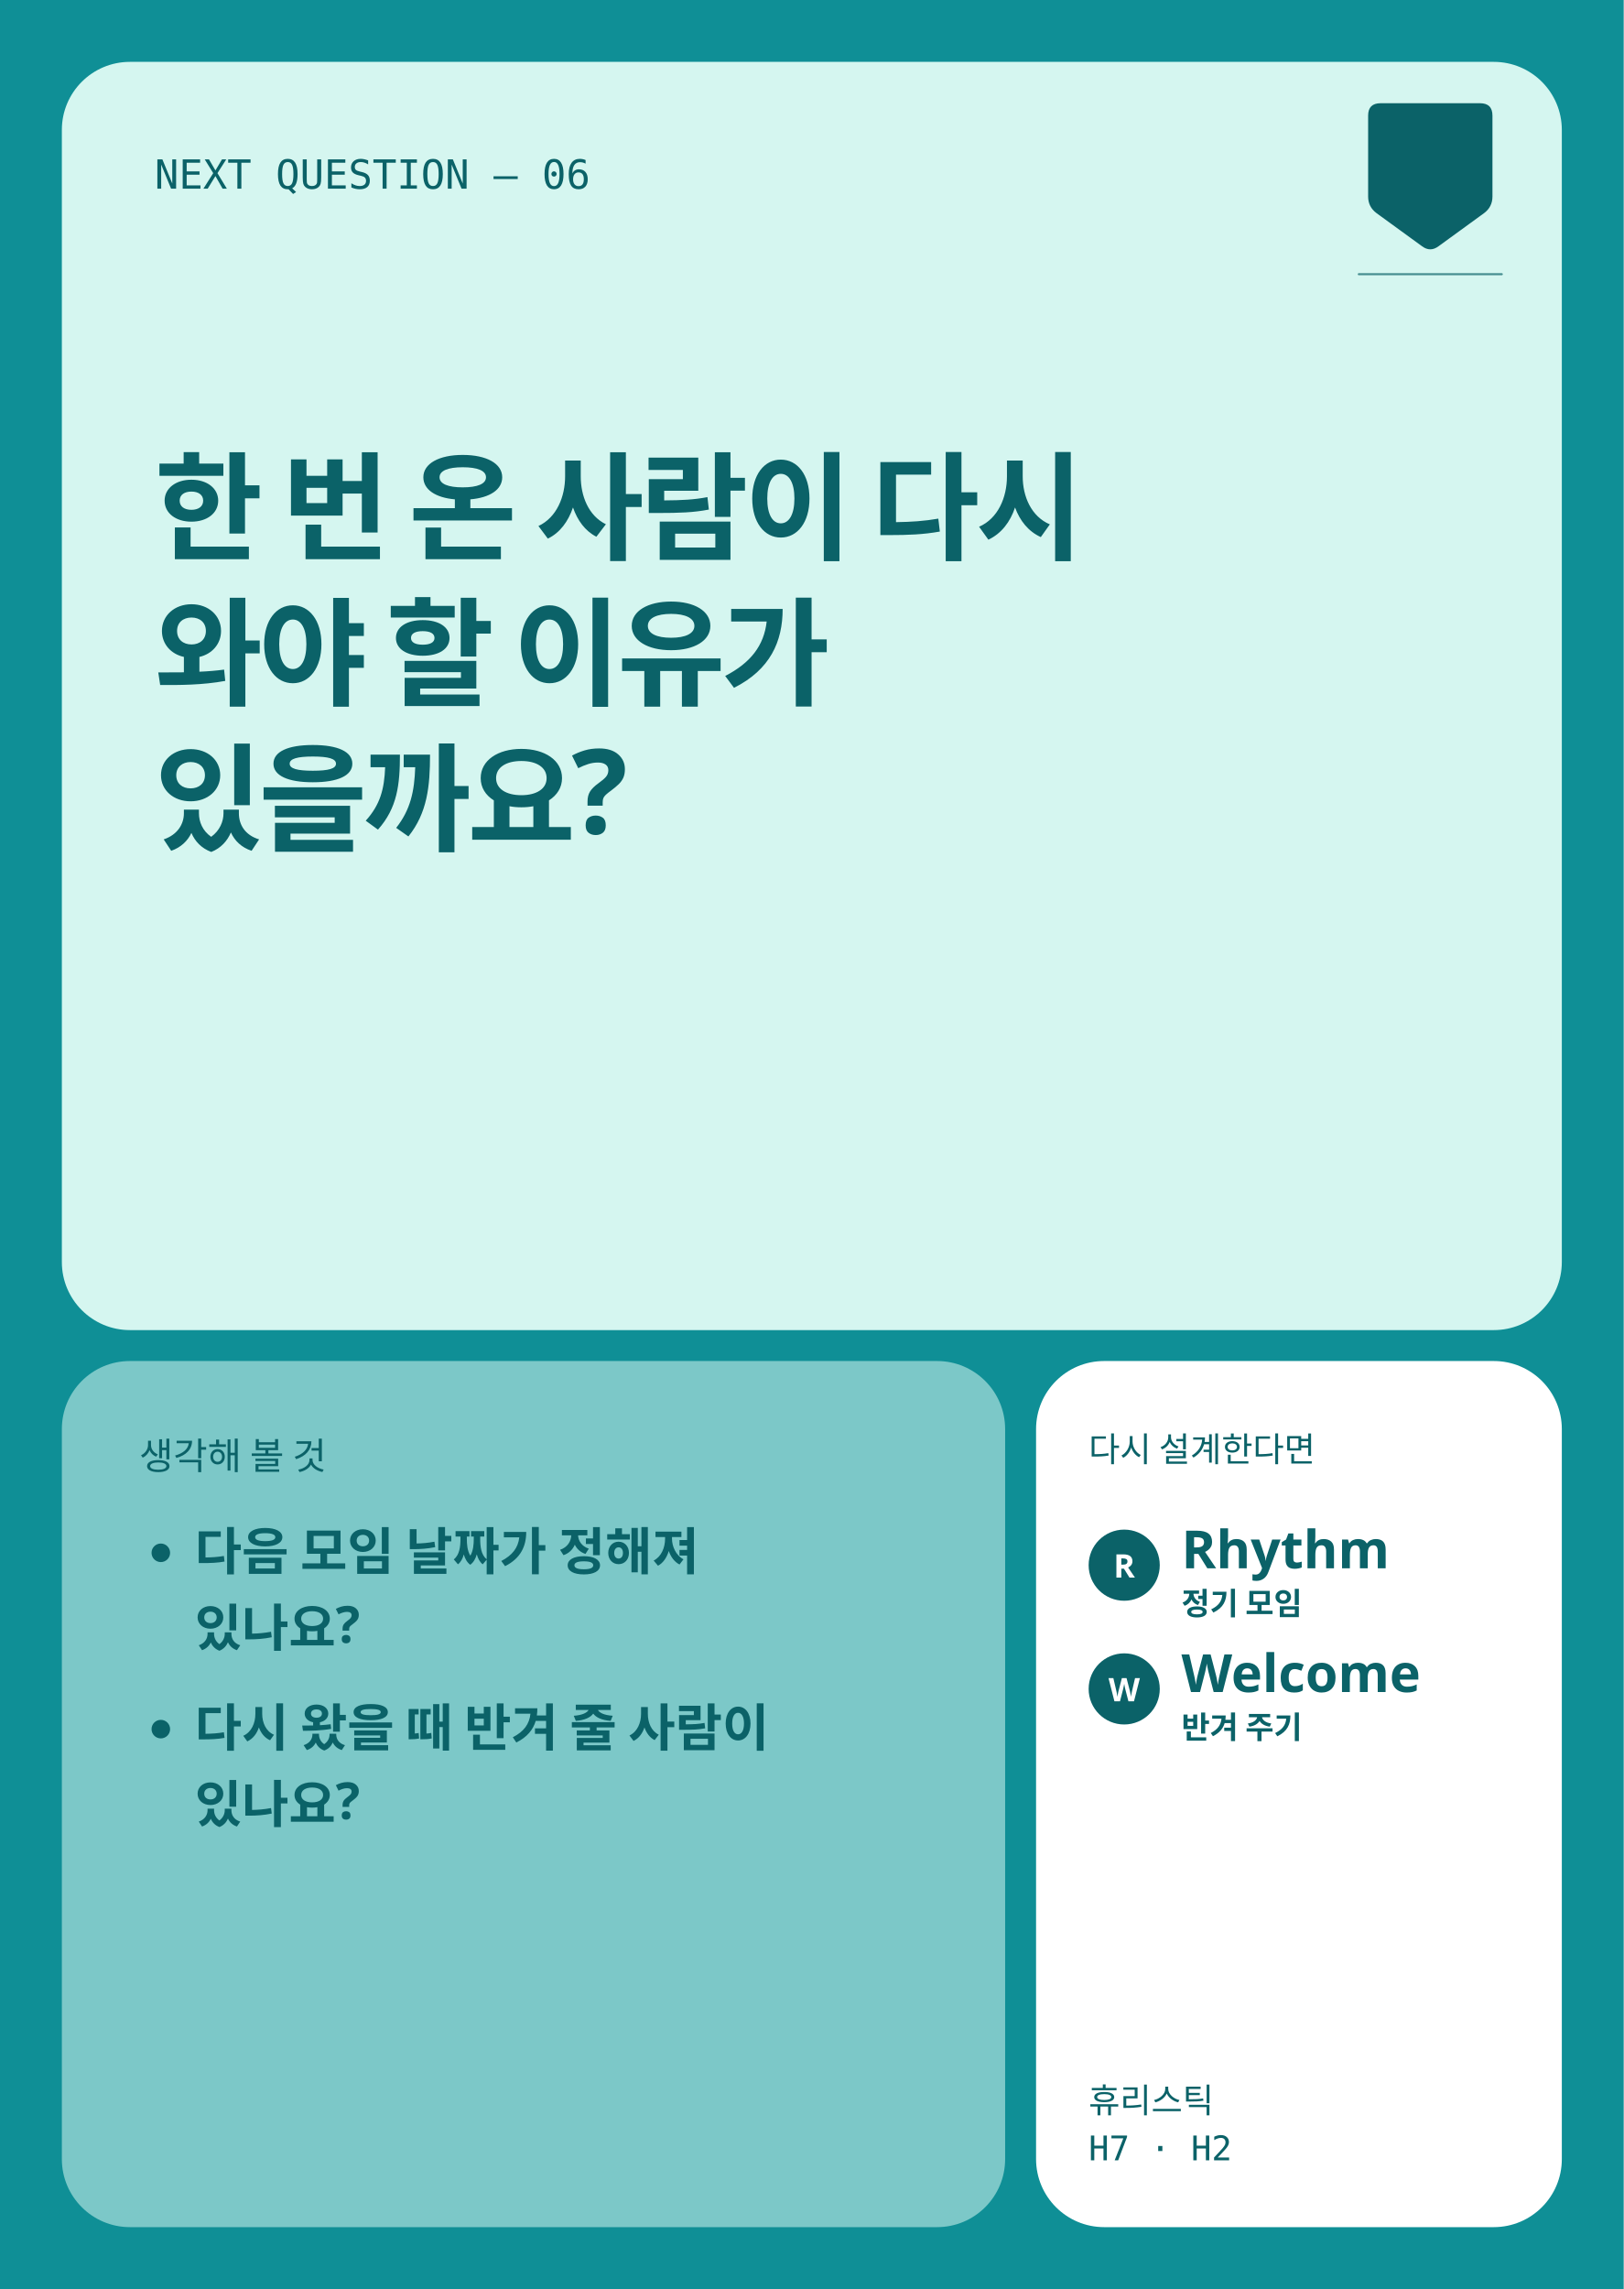
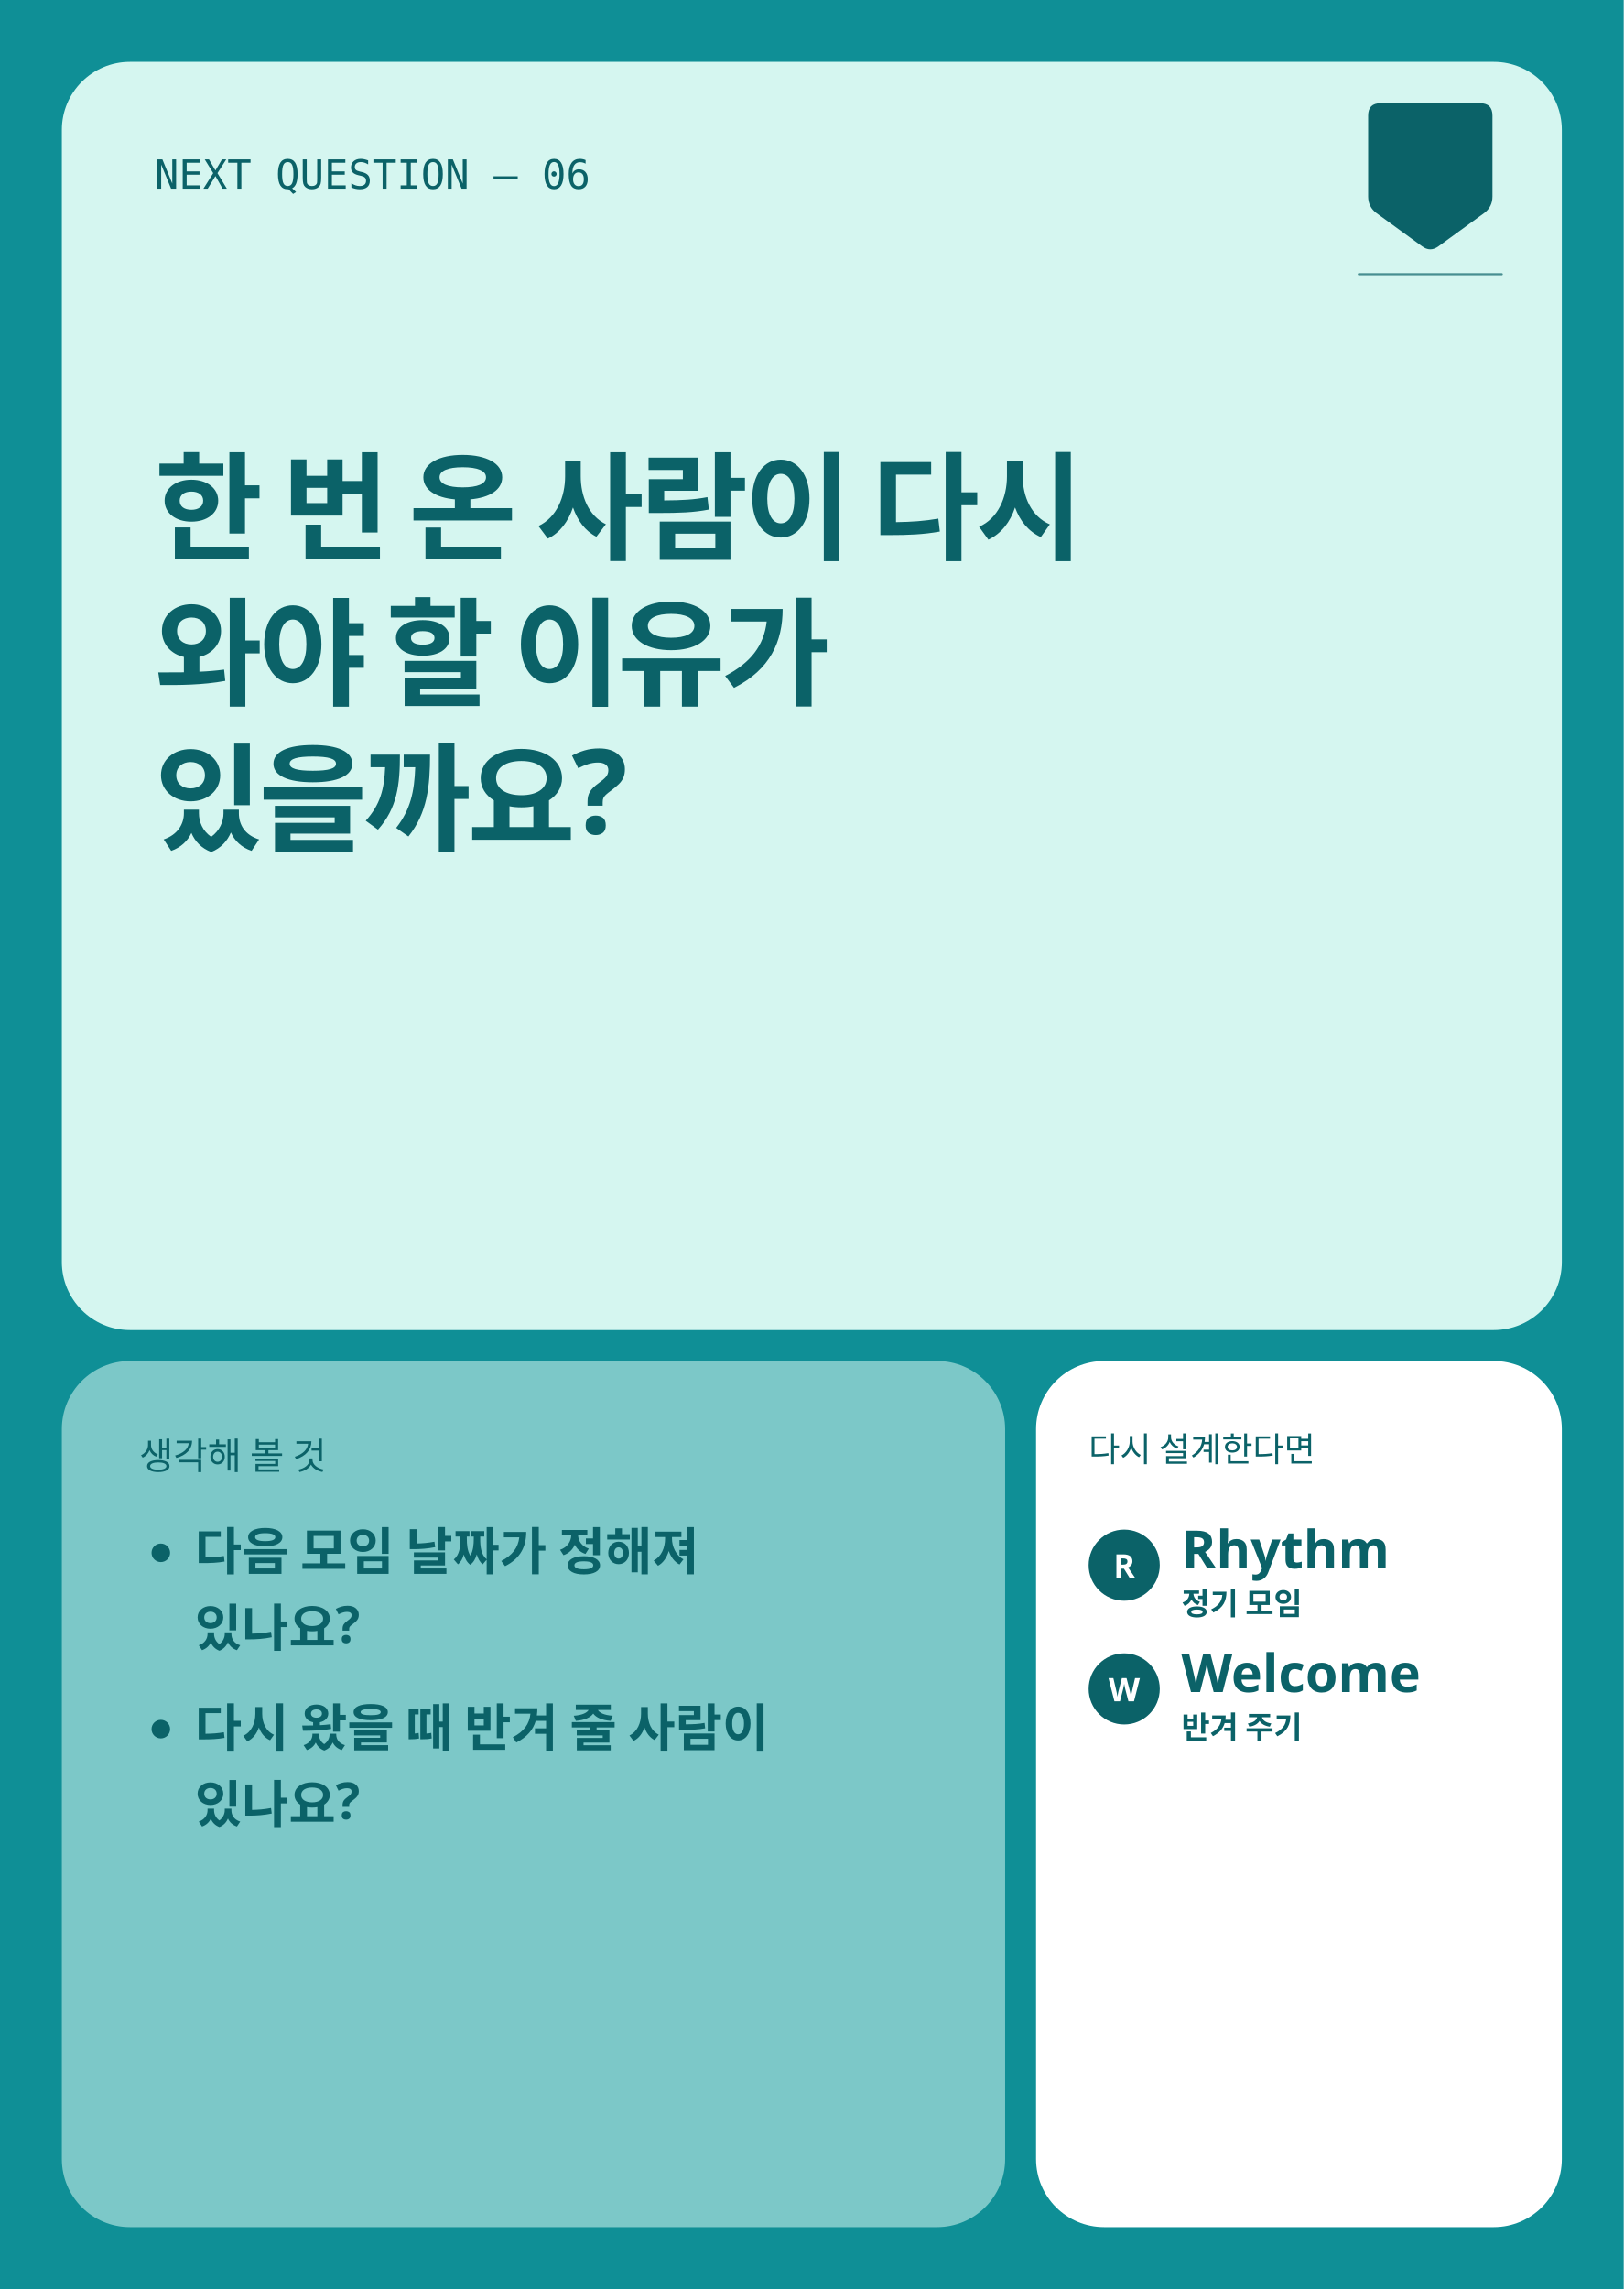
<svg xmlns="http://www.w3.org/2000/svg" width="105mm" height="148mm" viewBox="0 0 1050 1480">
  <g id="background">
    <rect width="1050" height="1480" fill="#0f8f96" />
  </g>
  <g id="panel-question">
    <rect x="40" y="40" width="970" height="820" rx="44" fill="#d5f6f0" />
    <text x="100" y="122" font-family="'IBM Plex Mono', 'DejaVu Sans Mono', 'Courier New', monospace" font-size="26" font-weight="400" fill="#0b6268" text-anchor="start" letter-spacing="0">
      <tspan x="100" dy="0.0">NEXT QUESTION — 06</tspan>
    </text>
    <g transform="translate(870 52) scale(.134)">
      <path d="M110,170 Q110,110 170,110 L650,110 Q710,110 710,170 L710,560 Q710,610 670,640 L450,800 Q410,830 370,800 L150,640 Q110,610 110,560 Z" fill="#0b6268" />
      <rect x="60" y="930" width="700" height="10" rx="5" fill="#0b6268" opacity=".7" />
    </g>
    <text x="100" y="356.0" font-family="Pretendard, 'Apple SD Gothic Neo', 'Malgun Gothic', sans-serif" font-size="76" font-weight="700" fill="#0b6268" text-anchor="start" letter-spacing="-2.5">
      <tspan x="100" dy="0.0">한 번 온 사람이 다시</tspan>
      <tspan x="100" dy="94.2">와야 할 이유가</tspan>
      <tspan x="100" dy="94.2">있을까요?</tspan>
    </text>
  </g>
  <g id="panel-think">
    <rect x="40" y="880" width="610" height="560" rx="44" fill="#7cc8c8" />
    <text x="90" y="950" font-family="'IBM Plex Mono', 'DejaVu Sans Mono', 'Courier New', monospace" font-size="24" font-weight="400" fill="#0b6268" text-anchor="start" letter-spacing="0">
      <tspan x="90" dy="0.0">생각해 볼 것</tspan>
    </text>
    <circle cx="104" cy="1004" r="6" fill="#0b6268" />
    <text x="126" y="1015" font-family="Pretendard, 'Apple SD Gothic Neo', 'Malgun Gothic', sans-serif" font-size="33" font-weight="600" fill="#0b6268" text-anchor="start" letter-spacing="0">
      <tspan x="126" dy="0.0">다음 모임 날짜가 정해져</tspan>
      <tspan x="126" dy="49.5">있나요?</tspan>
    </text>
    <circle cx="104" cy="1118" r="6" fill="#0b6268" />
    <text x="126" y="1129" font-family="Pretendard, 'Apple SD Gothic Neo', 'Malgun Gothic', sans-serif" font-size="33" font-weight="600" fill="#0b6268" text-anchor="start" letter-spacing="0">
      <tspan x="126" dy="0.0">다시 왔을 때 반겨 줄 사람이</tspan>
      <tspan x="126" dy="49.5">있나요?</tspan>
    </text>
  </g>
  <g id="panel-skill">
    <rect x="670" y="880" width="340" height="560" rx="44" fill="#ffffff" />
    <text x="704" y="945" font-family="'IBM Plex Mono', 'DejaVu Sans Mono', 'Courier New', monospace" font-size="22" font-weight="400" fill="#0b6268" text-anchor="start" letter-spacing="0">
      <tspan x="704" dy="0.0">다시 설계한다면</tspan>
    </text>
    <circle cx="727" cy="1012" r="23" fill="#0b6268" />
    <text x="727" y="1020" font-family="Pretendard, 'Apple SD Gothic Neo', 'Malgun Gothic', sans-serif" font-size="21" font-weight="700" fill="#ffffff" text-anchor="middle" letter-spacing="0">
      <tspan x="727" dy="0.0">R</tspan>
    </text>
    <text x="764" y="1014" font-family="Pretendard, 'Apple SD Gothic Neo', 'Malgun Gothic', sans-serif" font-size="34" font-weight="700" fill="#0b6268" text-anchor="start" letter-spacing="0">
      <tspan x="764" dy="0.0">Rhythm</tspan>
    </text>
    <text x="764" y="1044" font-family="Pretendard, 'Apple SD Gothic Neo', 'Malgun Gothic', sans-serif" font-size="20" font-weight="600" fill="#0b6268" text-anchor="start" letter-spacing="0">
      <tspan x="764" dy="0.0">정기 모임</tspan>
    </text>
    <circle cx="727" cy="1092" r="23" fill="#0b6268" />
    <text x="727" y="1100" font-family="Pretendard, 'Apple SD Gothic Neo', 'Malgun Gothic', sans-serif" font-size="21" font-weight="700" fill="#ffffff" text-anchor="middle" letter-spacing="0">
      <tspan x="727" dy="0.0">W</tspan>
    </text>
    <text x="764" y="1094" font-family="Pretendard, 'Apple SD Gothic Neo', 'Malgun Gothic', sans-serif" font-size="34" font-weight="700" fill="#0b6268" text-anchor="start" letter-spacing="0">
      <tspan x="764" dy="0.0">Welcome</tspan>
    </text>
    <text x="764" y="1124" font-family="Pretendard, 'Apple SD Gothic Neo', 'Malgun Gothic', sans-serif" font-size="20" font-weight="600" fill="#0b6268" text-anchor="start" letter-spacing="0">
      <tspan x="764" dy="0.0">반겨 주기</tspan>
    </text>
-     <text x="704" y="1366" font-family="'IBM Plex Mono', 'DejaVu Sans Mono', 'Courier New', monospace" font-size="22" font-weight="400" fill="#0b6268" text-anchor="start" letter-spacing="0">
-       <tspan x="704" dy="0.0">휴리스틱</tspan>
-       <tspan x="704" dy="30.8">H7 · H2</tspan>
-     </text>
  </g>
</svg>
